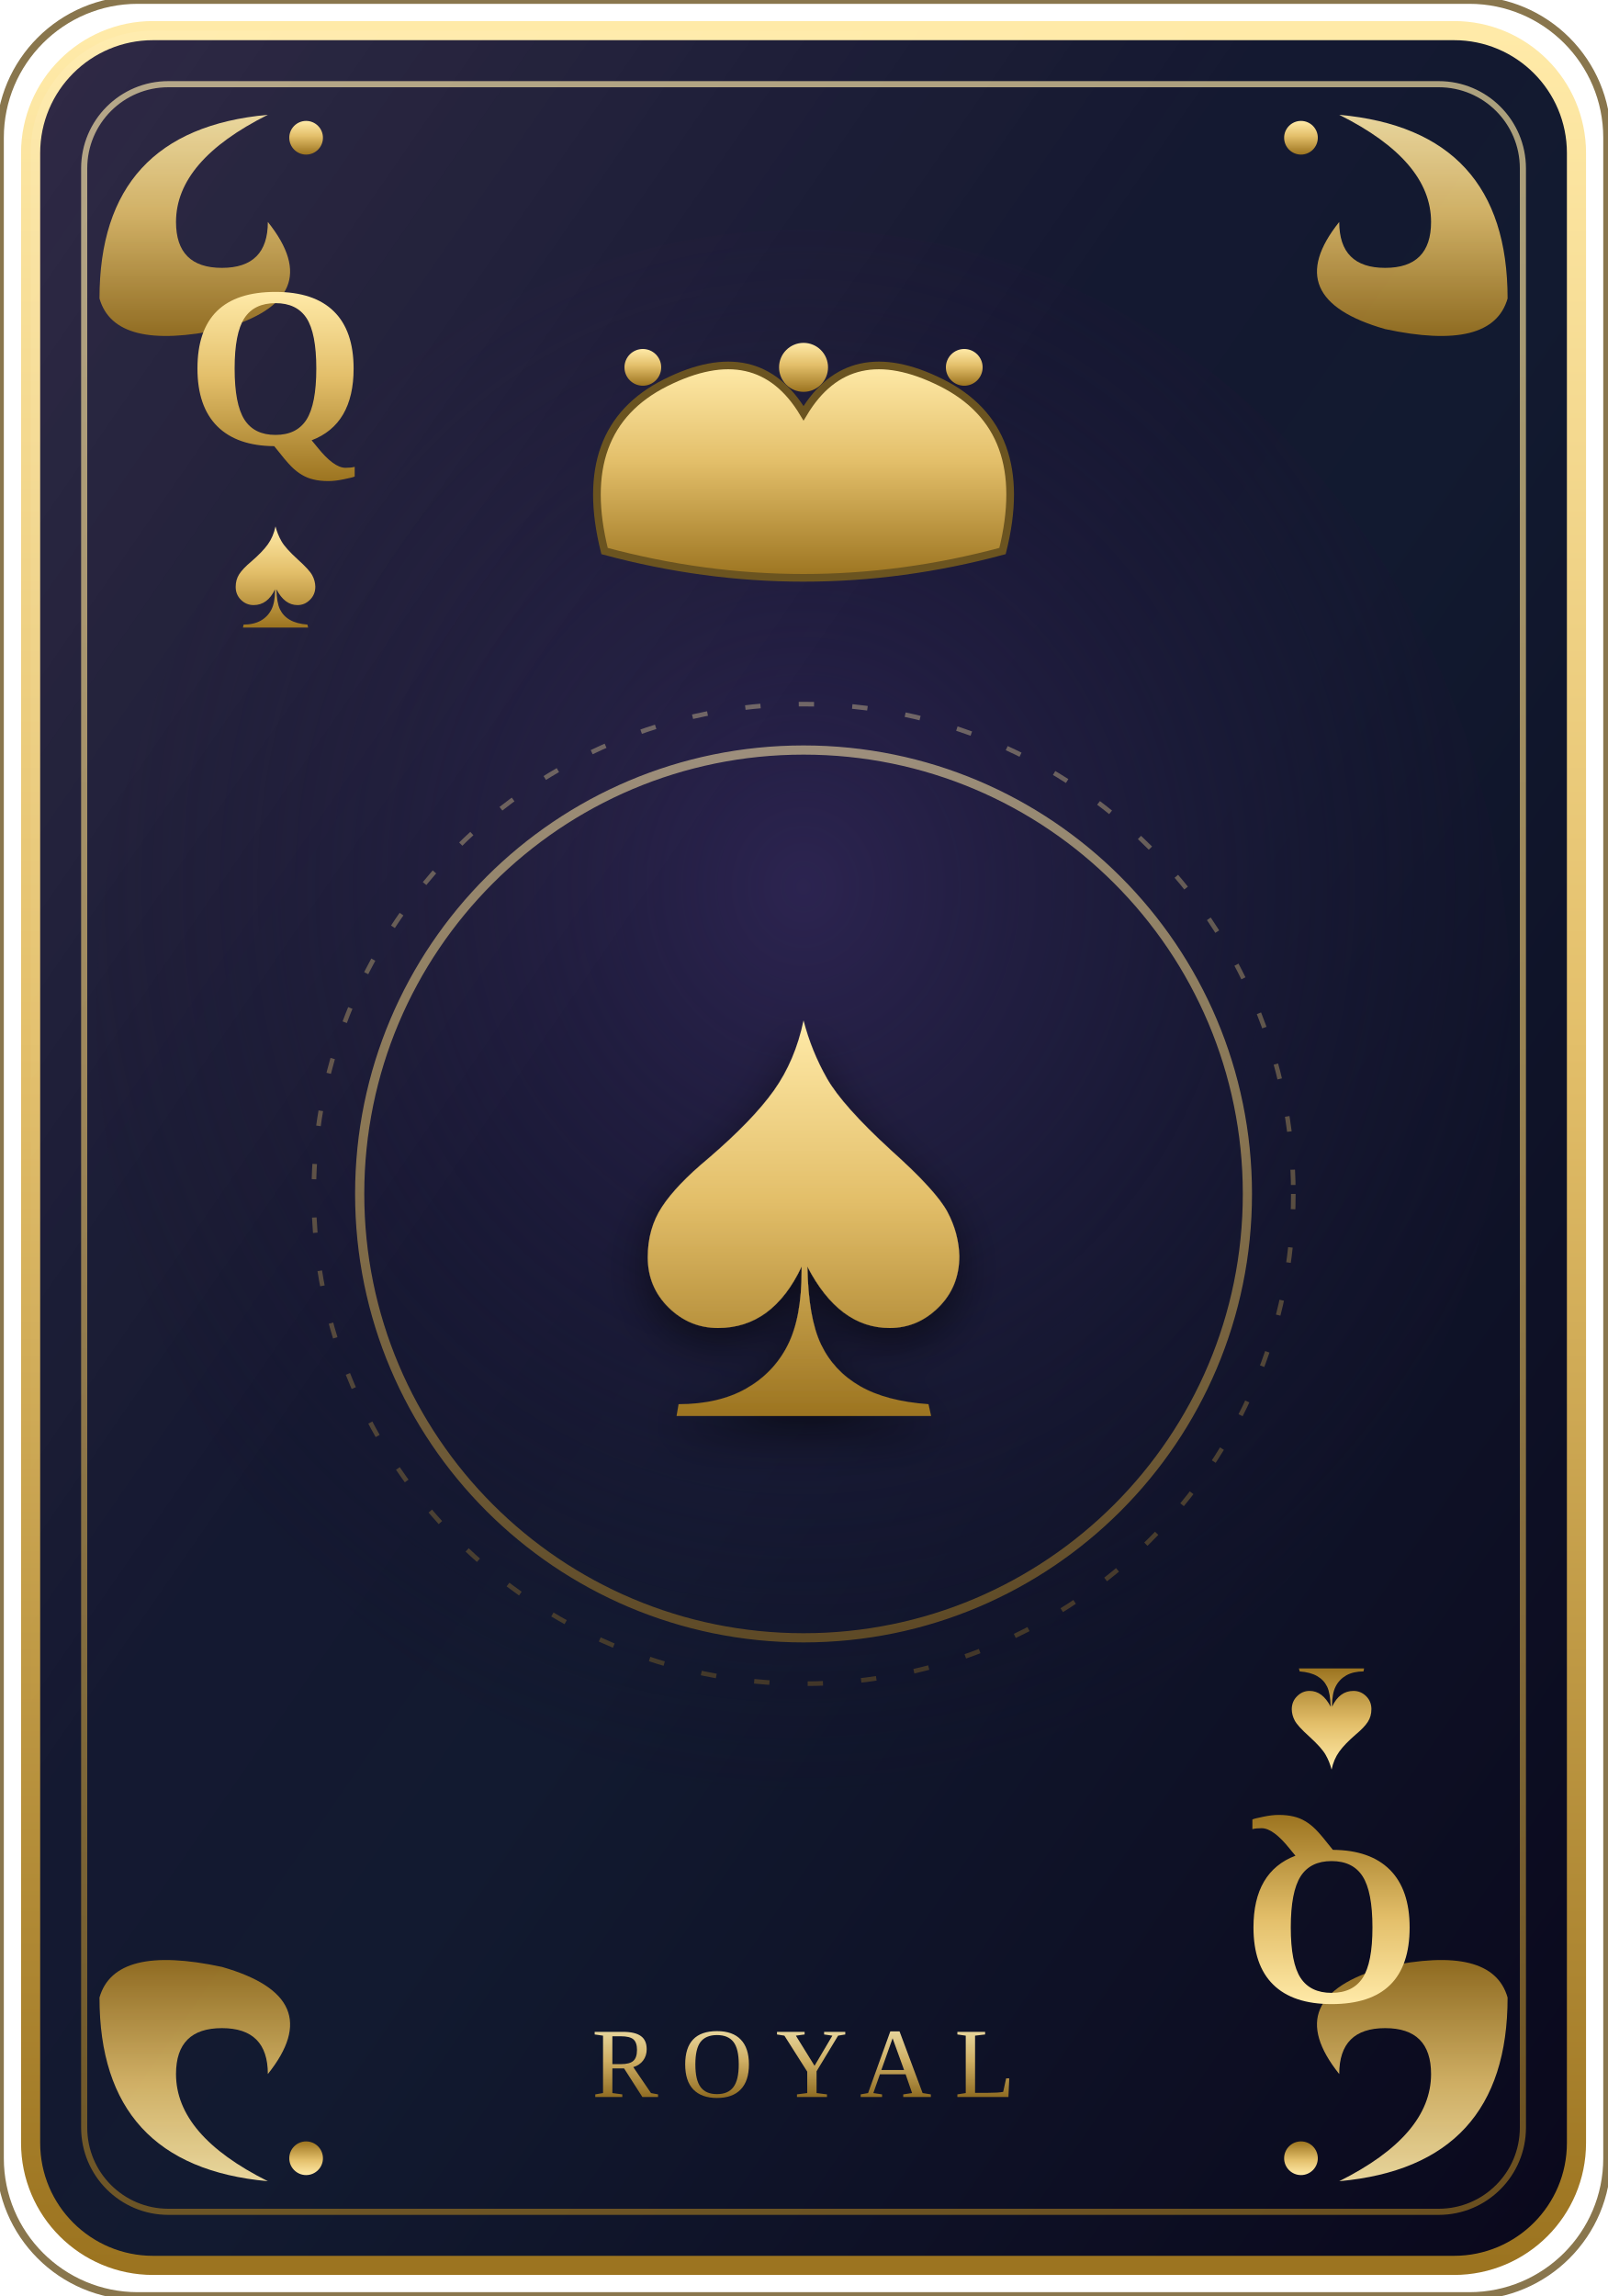
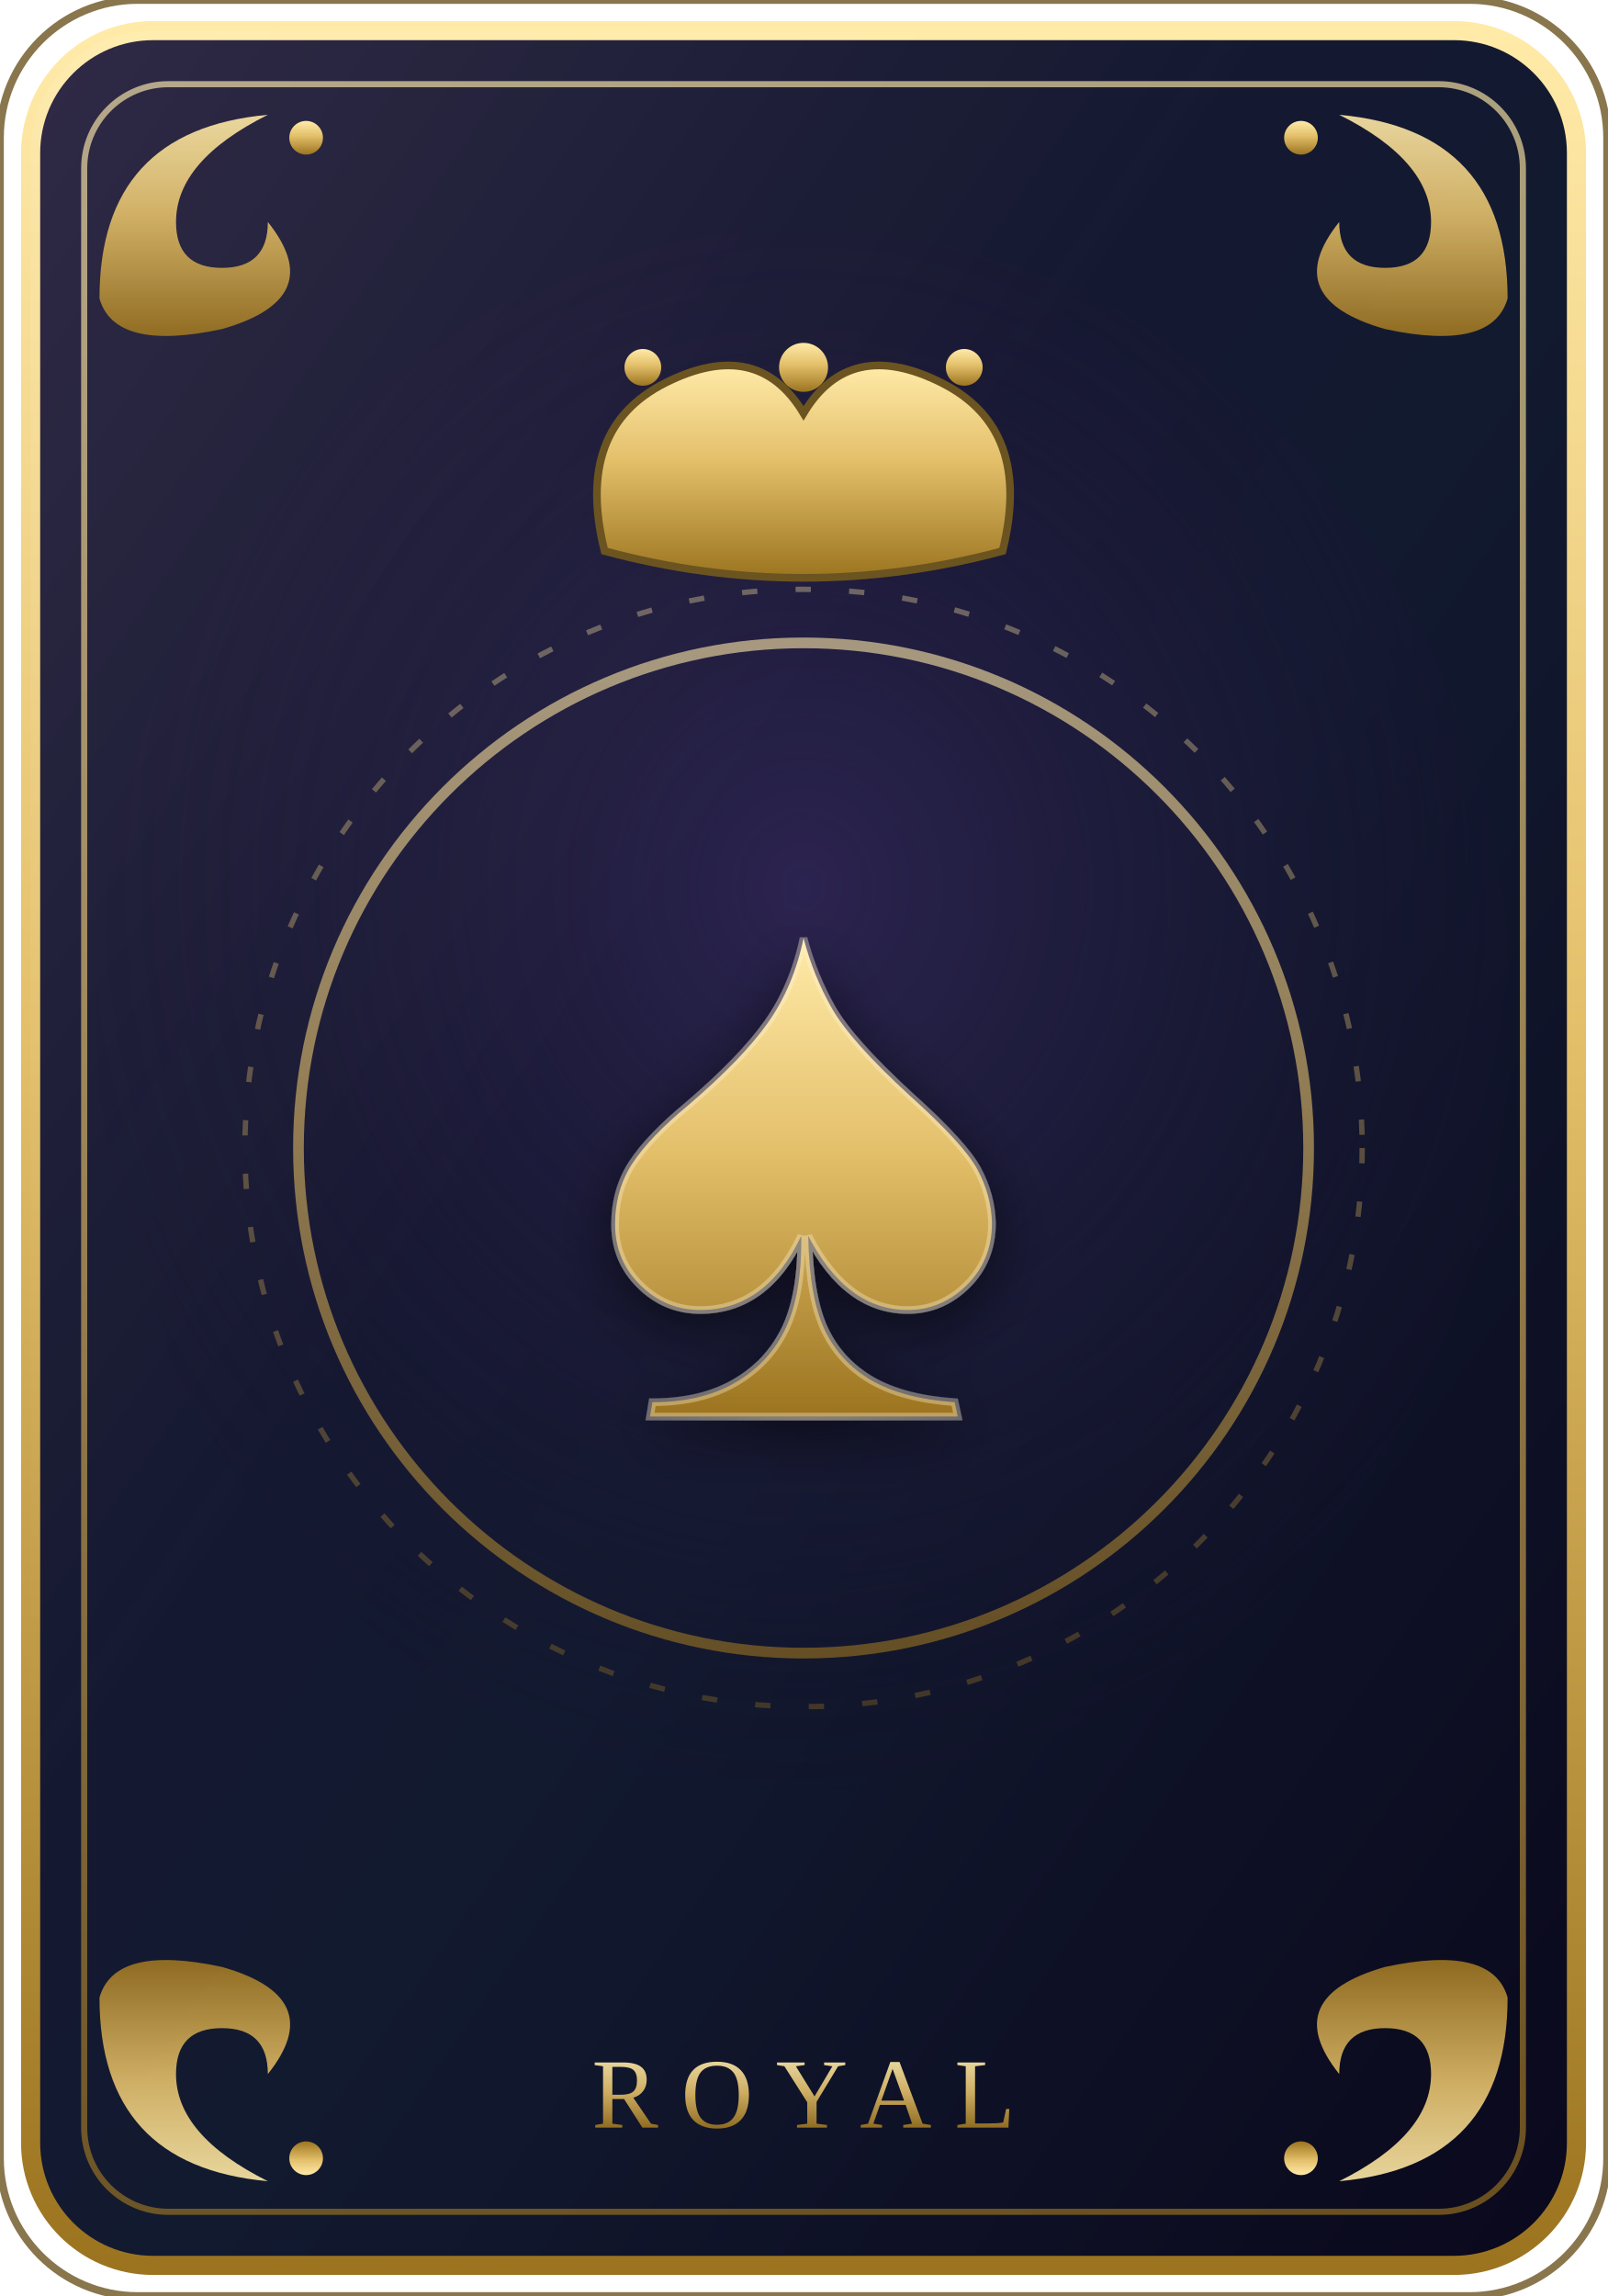
<svg xmlns="http://www.w3.org/2000/svg" viewBox="0 0 210 300">
  <defs>
    <linearGradient id="bg" x1="0" y1="0" x2="1" y2="1">
      <stop offset="0" stop-color="#1b1533" />
      <stop offset="0.55" stop-color="#121a30" />
      <stop offset="1" stop-color="#0a081c" />
    </linearGradient>
    <linearGradient id="gold" x1="0" y1="0" x2="0" y2="1">
      <stop offset="0" stop-color="#ffeaa8" />
      <stop offset="0.45" stop-color="#e3bf6a" />
      <stop offset="1" stop-color="#9c7420" />
    </linearGradient>
    <linearGradient id="ruby" x1="0" y1="0" x2="0" y2="1">
      <stop offset="0" stop-color="#ff9aa4" />
      <stop offset="0.45" stop-color="#e25563" />
      <stop offset="1" stop-color="#7e1522" />
    </linearGradient>
    <radialGradient id="glow" cx="0.5" cy="0.42" r="0.62">
      <stop offset="0" stop-color="#2c2450" />
      <stop offset="1" stop-color="rgba(20,16,40,0)" />
    </radialGradient>
    <linearGradient id="sheen" x1="0" y1="0" x2="1" y2="1">
      <stop offset="0" stop-color="rgba(255,255,255,0.09)" />
      <stop offset="0.4" stop-color="rgba(255,255,255,0)" />
    </linearGradient>
    <g id="flr">
      <path d="M0 26 Q0 4 22 2 Q10 8 10 16 Q10 22 16 22 Q22 22 22 16 Q30 26 16 30 Q2 33 0 26Z" fill="url(#gold)" opacity="0.9" />
      <circle cx="27" cy="5" r="2.2" fill="url(#gold)" />
    </g>
  </defs>
  <rect x="4" y="4" width="202" height="292" rx="16" fill="url(#bg)" stroke="url(#gold)" stroke-width="2.5" />
  <rect x="0" y="0" width="210" height="300" rx="18" fill="none" stroke="#6b5420" stroke-width="1" opacity="0.8" />
  <rect x="11" y="11" width="188" height="278" rx="11" fill="none" stroke="url(#gold)" stroke-width="0.8" opacity="0.65" />
  <ellipse cx="105" cy="132" rx="92.4" ry="102" fill="url(#glow)" />
  <rect x="4" y="4" width="202" height="292" rx="16" fill="url(#sheen)" />
  <use href="#flr" transform="translate(13,13)" />
  <use href="#flr" transform="translate(197,13) scale(-1,1)" />
  <use href="#flr" transform="translate(13,287) scale(1,-1)" />
  <use href="#flr" transform="translate(197,287) scale(-1,-1)" />
  <g transform="translate(105,62)" fill="url(#gold)">
    <path d="M-26 10 Q-30 -6 -18 -12 Q-6 -18 0 -8 Q6 -18 18 -12 Q30 -6 26 10 Q0 17 -26 10Z" stroke="#6b5420" stroke-width="1" />
    <circle cx="0" cy="-14" r="3.2" />
    <circle cx="-21" cy="-14" r="2.4" />
    <circle cx="21" cy="-14" r="2.4" />
  </g>
-   <circle cx="105" cy="156" r="58" fill="none" stroke="url(#gold)" stroke-width="1.2" opacity="0.55" />
-   <circle cx="105" cy="156" r="64" fill="none" stroke="url(#gold)" stroke-width="0.6" opacity="0.35" stroke-dasharray="2 5" />
-   <text x="105" y="156" font-size="86" text-anchor="middle" dominant-baseline="central" fill="url(#gold)" style="filter:drop-shadow(0 2px 3px rgba(0,0,0,0.55))">♠</text>
-   <text x="105" y="274" font-size="13" text-anchor="middle" fill="url(#gold)" opacity="0.9" font-family="Georgia, 'Times New Roman', serif" letter-spacing="3">ROYAL</text>
-   <g transform="translate(36,58)" text-anchor="middle">
-     <text y="0" font-size="30" font-weight="bold" font-family="Georgia, 'Times New Roman', serif" fill="url(#gold)">Q</text>
-     <text y="24" font-size="22" fill="url(#gold)">♠</text>
-   </g>
-   <g transform="translate(174,242) rotate(180)" text-anchor="middle">
-     <text y="0" font-size="30" font-weight="bold" font-family="Georgia, 'Times New Roman', serif" fill="url(#gold)">Q</text>
-     <text y="24" font-size="22" fill="url(#gold)">♠</text>
-   </g>
+   <circle cx="105" cy="150" r="66" fill="none" stroke="url(#gold)" stroke-width="1.4" opacity="0.6" />
+   <circle cx="105" cy="150" r="73" fill="none" stroke="url(#gold)" stroke-width="0.7" opacity="0.35" stroke-dasharray="2 5" />
+   <text x="105" y="150" font-size="104" text-anchor="middle" dominant-baseline="central" fill="url(#gold)" stroke="rgba(255,244,214,0.35)" stroke-width="1" style="filter:drop-shadow(0 2px 4px rgba(0,0,0,0.6))">♠</text>
+   <text x="105" y="278" font-size="13" text-anchor="middle" fill="url(#gold)" opacity="0.9" font-family="Georgia, 'Times New Roman', serif" letter-spacing="3">ROYAL</text>
</svg>
